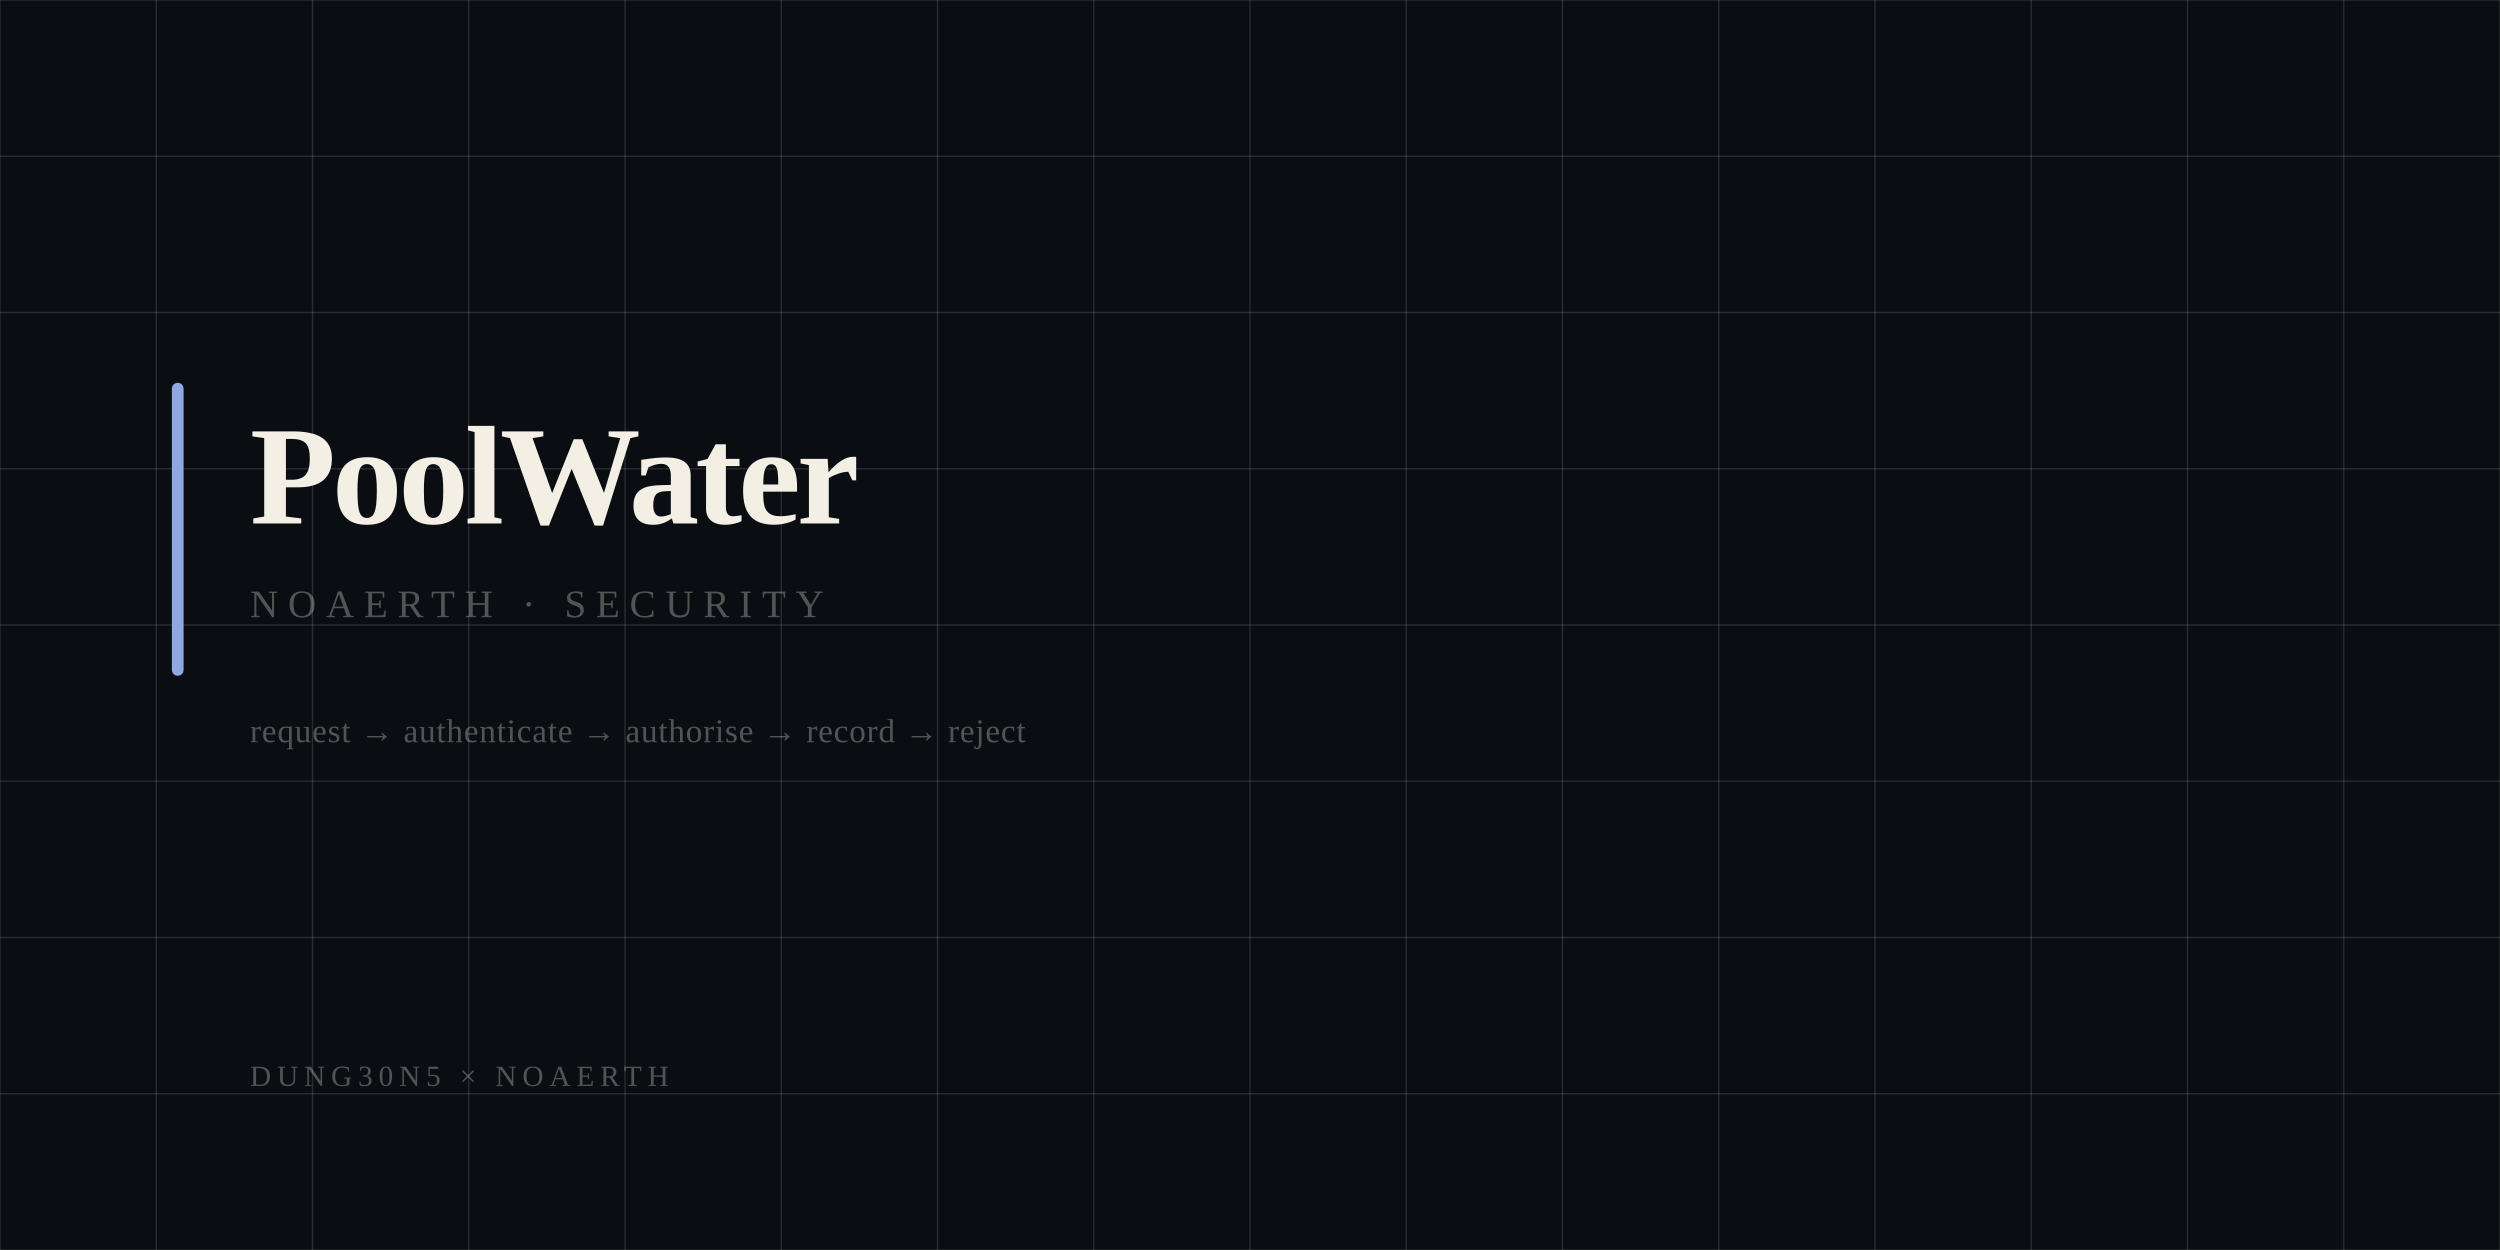
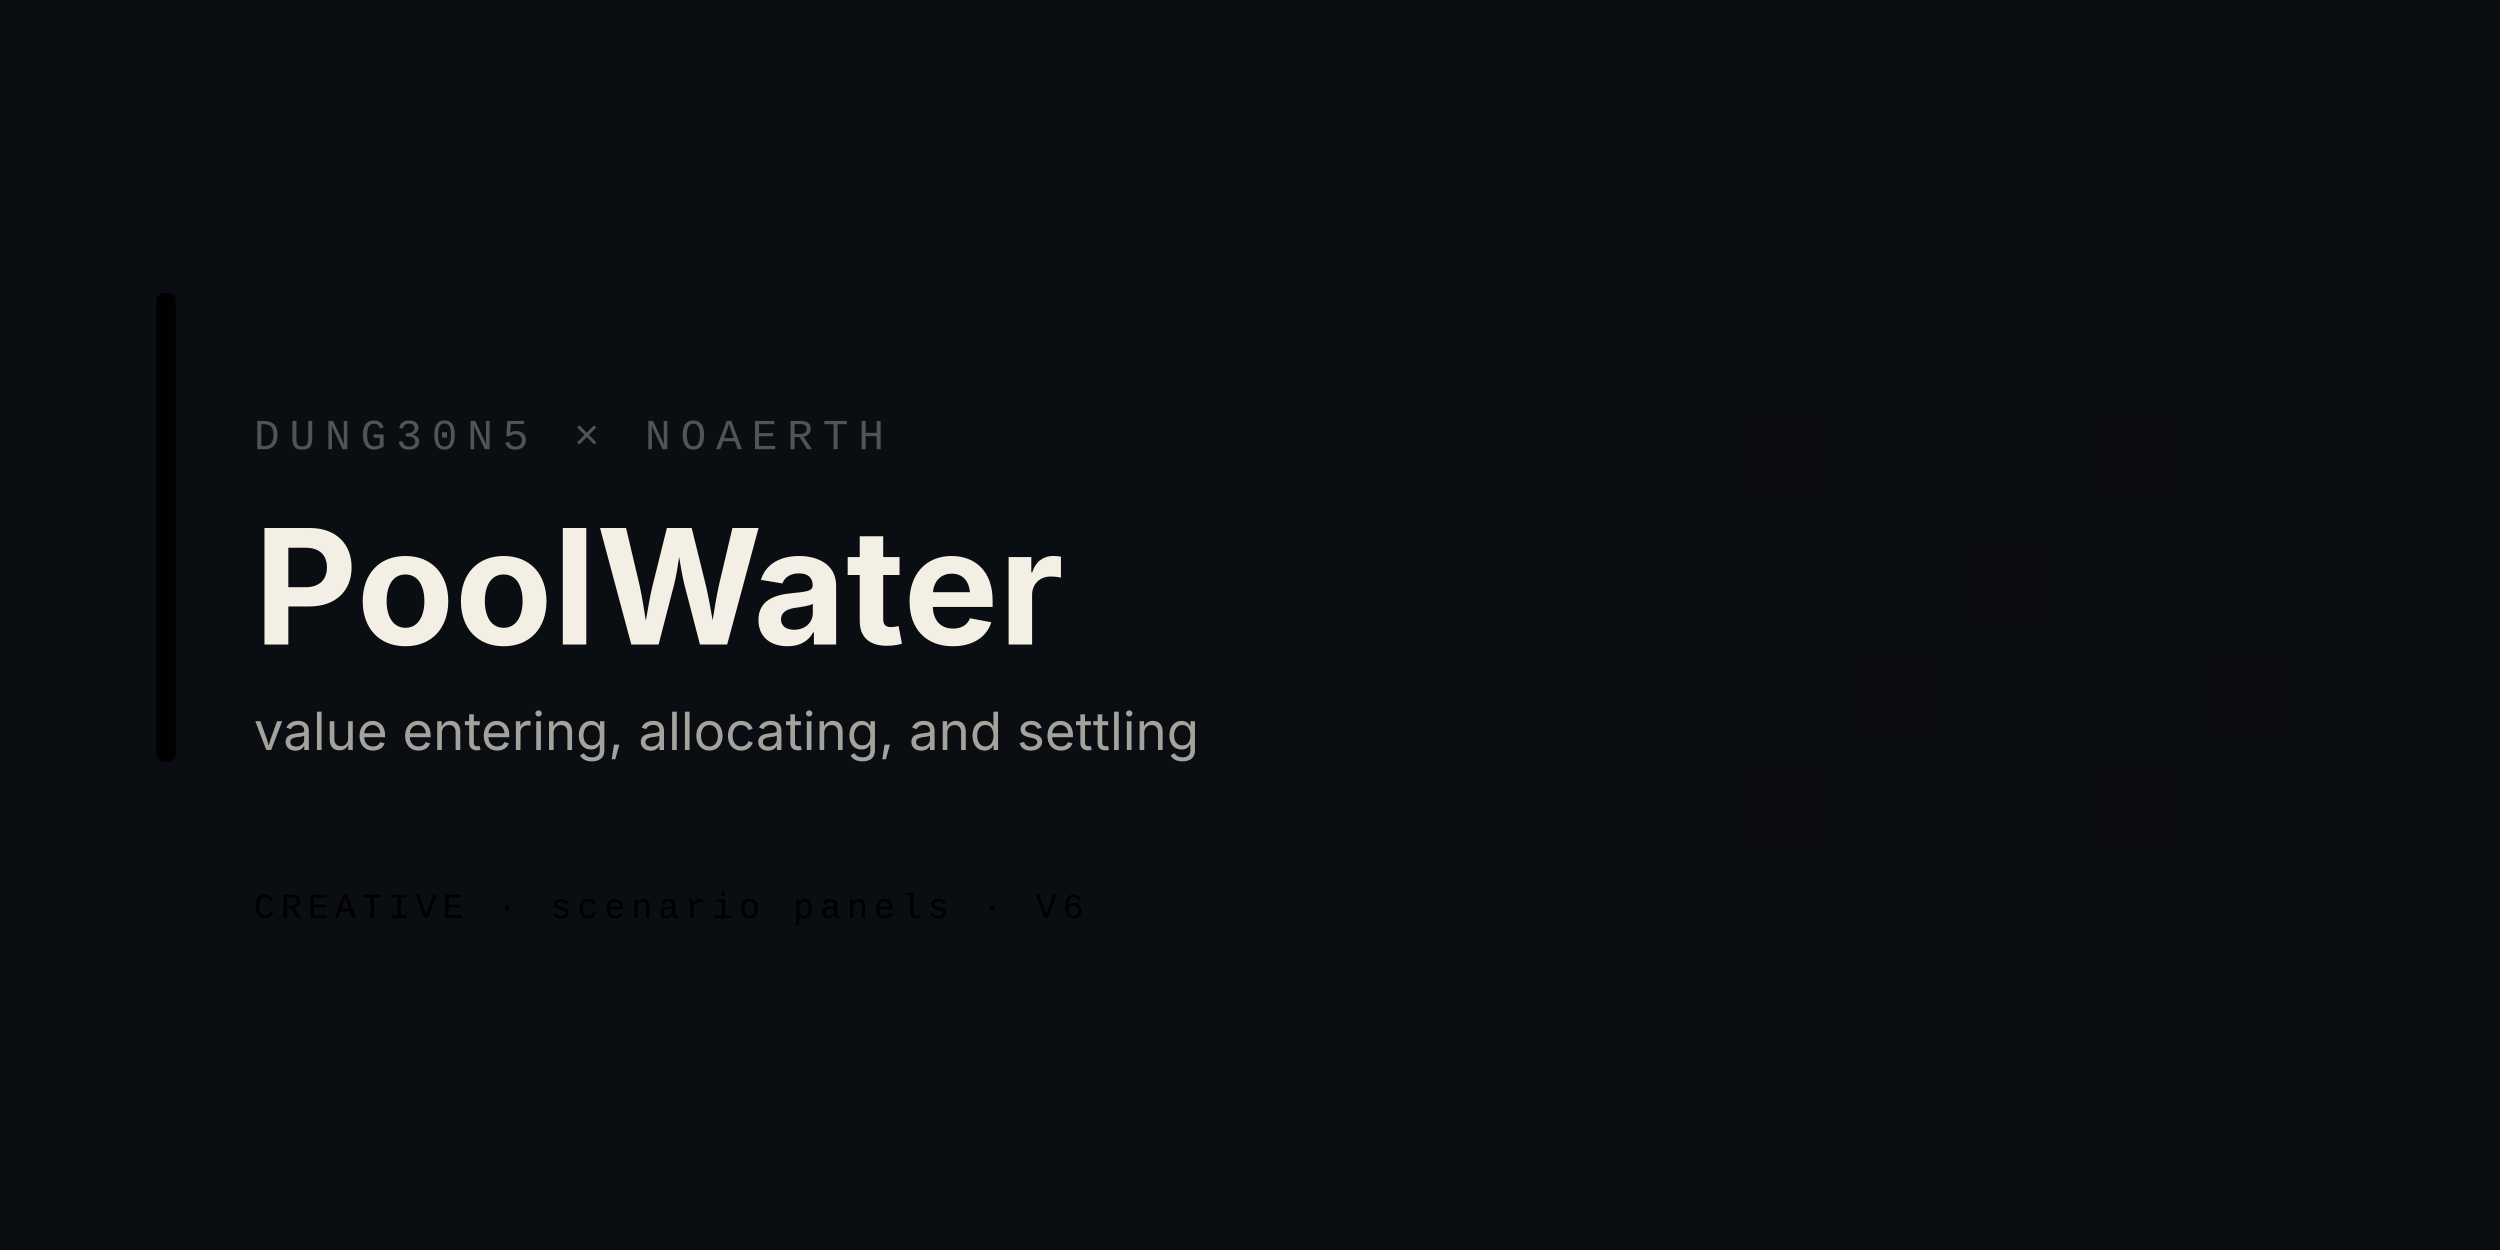
- <svg xmlns="http://www.w3.org/2000/svg" viewBox="0 0 1280 640" width="1280" height="640" role="img" aria-label="PoolWater — NOAERTH project card.">
+ <svg xmlns="http://www.w3.org/2000/svg" viewBox="0 0 1280 640" width="1280" height="640" role="img" aria-label="PoolWater project card">
  <rect width="1280" height="640" fill="#0a0d12" />
-   <line x1="0" y1="0" x2="0" y2="640" stroke="#f4efe424" stroke-width="0.7" />
-   <line x1="80" y1="0" x2="80" y2="640" stroke="#f4efe424" stroke-width="0.7" />
-   <line x1="160" y1="0" x2="160" y2="640" stroke="#f4efe424" stroke-width="0.7" />
-   <line x1="240" y1="0" x2="240" y2="640" stroke="#f4efe424" stroke-width="0.7" />
-   <line x1="320" y1="0" x2="320" y2="640" stroke="#f4efe424" stroke-width="0.7" />
-   <line x1="400" y1="0" x2="400" y2="640" stroke="#f4efe424" stroke-width="0.7" />
-   <line x1="480" y1="0" x2="480" y2="640" stroke="#f4efe424" stroke-width="0.7" />
-   <line x1="560" y1="0" x2="560" y2="640" stroke="#f4efe424" stroke-width="0.7" />
-   <line x1="640" y1="0" x2="640" y2="640" stroke="#f4efe424" stroke-width="0.7" />
-   <line x1="720" y1="0" x2="720" y2="640" stroke="#f4efe424" stroke-width="0.7" />
-   <line x1="800" y1="0" x2="800" y2="640" stroke="#f4efe424" stroke-width="0.7" />
-   <line x1="880" y1="0" x2="880" y2="640" stroke="#f4efe424" stroke-width="0.7" />
-   <line x1="960" y1="0" x2="960" y2="640" stroke="#f4efe424" stroke-width="0.7" />
-   <line x1="1040" y1="0" x2="1040" y2="640" stroke="#f4efe424" stroke-width="0.7" />
-   <line x1="1120" y1="0" x2="1120" y2="640" stroke="#f4efe424" stroke-width="0.7" />
-   <line x1="1200" y1="0" x2="1200" y2="640" stroke="#f4efe424" stroke-width="0.7" />
-   <line x1="1280" y1="0" x2="1280" y2="640" stroke="#f4efe424" stroke-width="0.7" />
-   <line x1="0" y1="0" x2="1280" y2="0" stroke="#f4efe424" stroke-width="0.7" />
-   <line x1="0" y1="80" x2="1280" y2="80" stroke="#f4efe424" stroke-width="0.7" />
-   <line x1="0" y1="160" x2="1280" y2="160" stroke="#f4efe424" stroke-width="0.7" />
-   <line x1="0" y1="240" x2="1280" y2="240" stroke="#f4efe424" stroke-width="0.7" />
-   <line x1="0" y1="320" x2="1280" y2="320" stroke="#f4efe424" stroke-width="0.7" />
-   <line x1="0" y1="400" x2="1280" y2="400" stroke="#f4efe424" stroke-width="0.7" />
-   <line x1="0" y1="480" x2="1280" y2="480" stroke="#f4efe424" stroke-width="0.7" />
-   <line x1="0" y1="560" x2="1280" y2="560" stroke="#f4efe424" stroke-width="0.7" />
-   <line x1="0" y1="640" x2="1280" y2="640" stroke="#f4efe424" stroke-width="0.7" />
-   <rect x="88" y="196" width="6" height="150" rx="3" fill="#8fa8e0" />
-   <text x="128" y="268" fill="#f4efe4" font-size="72" font-weight="680" letter-spacing="-2">PoolWater</text>
-   <text x="128" y="316" fill="#f4efe44f" font-size="20" letter-spacing="5">NOAERTH · SECURITY</text>
-   <text x="128" y="380" fill="#f4efe44f" font-size="17" letter-spacing="0.4">request → authenticate → authorise → record → reject</text>
-   <text x="128" y="556" fill="#f4efe44f" font-size="15" letter-spacing="3">DUNG30N5 × NOAERTH</text>
+   <rect x="886" y="212" width="50" height="50" rx="6" fill="amber" fill-opacity="0.04" stroke="amber" stroke-width="1.1" stroke-opacity="0.42" />
+   <rect x="946" y="212" width="50" height="50" rx="6" fill="amber" fill-opacity="0.07" stroke="amber" stroke-width="1.1" stroke-opacity="0.42" />
+   <rect x="1006" y="212" width="50" height="50" rx="6" fill="amber" fill-opacity="0.10" stroke="amber" stroke-width="1.1" stroke-opacity="0.42" />
+   <rect x="1066" y="212" width="50" height="50" rx="6" fill="amber" fill-opacity="0.04" stroke="amber" stroke-width="1.1" stroke-opacity="0.42" />
+   <rect x="1126" y="212" width="50" height="50" rx="6" fill="amber" fill-opacity="0.07" stroke="amber" stroke-width="1.1" stroke-opacity="0.42" />
+   <rect x="886" y="272" width="50" height="50" rx="6" fill="amber" fill-opacity="0.07" stroke="amber" stroke-width="1.1" stroke-opacity="0.42" />
+   <rect x="946" y="272" width="50" height="50" rx="6" fill="amber" fill-opacity="0.10" stroke="amber" stroke-width="1.1" stroke-opacity="0.42" />
+   <rect x="1006" y="272" width="50" height="50" rx="6" fill="amber" fill-opacity="0.04" stroke="amber" stroke-width="1.1" stroke-opacity="0.42" />
+   <rect x="1066" y="272" width="50" height="50" rx="6" fill="amber" fill-opacity="0.07" stroke="amber" stroke-width="1.1" stroke-opacity="0.42" />
+   <rect x="1126" y="272" width="50" height="50" rx="6" fill="amber" fill-opacity="0.10" stroke="amber" stroke-width="1.1" stroke-opacity="0.42" />
+   <rect x="886" y="332" width="50" height="50" rx="6" fill="amber" fill-opacity="0.10" stroke="amber" stroke-width="1.1" stroke-opacity="0.42" />
+   <rect x="946" y="332" width="50" height="50" rx="6" fill="amber" fill-opacity="0.04" stroke="amber" stroke-width="1.1" stroke-opacity="0.42" />
+   <rect x="1006" y="332" width="50" height="50" rx="6" fill="amber" fill-opacity="0.07" stroke="amber" stroke-width="1.1" stroke-opacity="0.42" />
+   <rect x="1066" y="332" width="50" height="50" rx="6" fill="amber" fill-opacity="0.10" stroke="amber" stroke-width="1.1" stroke-opacity="0.42" />
+   <rect x="1126" y="332" width="50" height="50" rx="6" fill="amber" fill-opacity="0.04" stroke="amber" stroke-width="1.1" stroke-opacity="0.42" />
+   <rect x="886" y="392" width="50" height="50" rx="6" fill="amber" fill-opacity="0.04" stroke="amber" stroke-width="1.1" stroke-opacity="0.42" />
+   <rect x="946" y="392" width="50" height="50" rx="6" fill="amber" fill-opacity="0.07" stroke="amber" stroke-width="1.1" stroke-opacity="0.42" />
+   <rect x="1006" y="392" width="50" height="50" rx="6" fill="amber" fill-opacity="0.10" stroke="amber" stroke-width="1.1" stroke-opacity="0.42" />
+   <rect x="1066" y="392" width="50" height="50" rx="6" fill="amber" fill-opacity="0.04" stroke="amber" stroke-width="1.1" stroke-opacity="0.42" />
+   <rect x="1126" y="392" width="50" height="50" rx="6" fill="amber" fill-opacity="0.07" stroke="amber" stroke-width="1.1" stroke-opacity="0.42" />
+   <rect x="80" y="150" width="10" height="240" rx="4" fill="amber" opacity="0.9" />
+   <text x="130" y="230" font-family="ui-monospace, SFMono-Regular, Menlo, Monaco, Consolas, 'Liberation Mono', monospace" font-size="22" letter-spacing="5" fill="#f4efe44f">DUNG30N5 × NOAERTH</text>
+   <text x="130" y="330" font-family="-apple-system, BlinkMacSystemFont, 'Segoe UI', Inter, Helvetica, Arial, sans-serif" font-size="82" font-weight="700" fill="#f4efe4">PoolWater</text>
+   <text x="130" y="384" font-family="-apple-system, BlinkMacSystemFont, 'Segoe UI', Inter, Helvetica, Arial, sans-serif" font-size="27" fill="#f4efe4a8">value entering, allocating, and settling</text>
+   <text x="130" y="470" font-family="ui-monospace, SFMono-Regular, Menlo, Monaco, Consolas, 'Liberation Mono', monospace" font-size="18" fill="amber" letter-spacing="3">CREATIVE · scenario panels · V6</text>
</svg>
